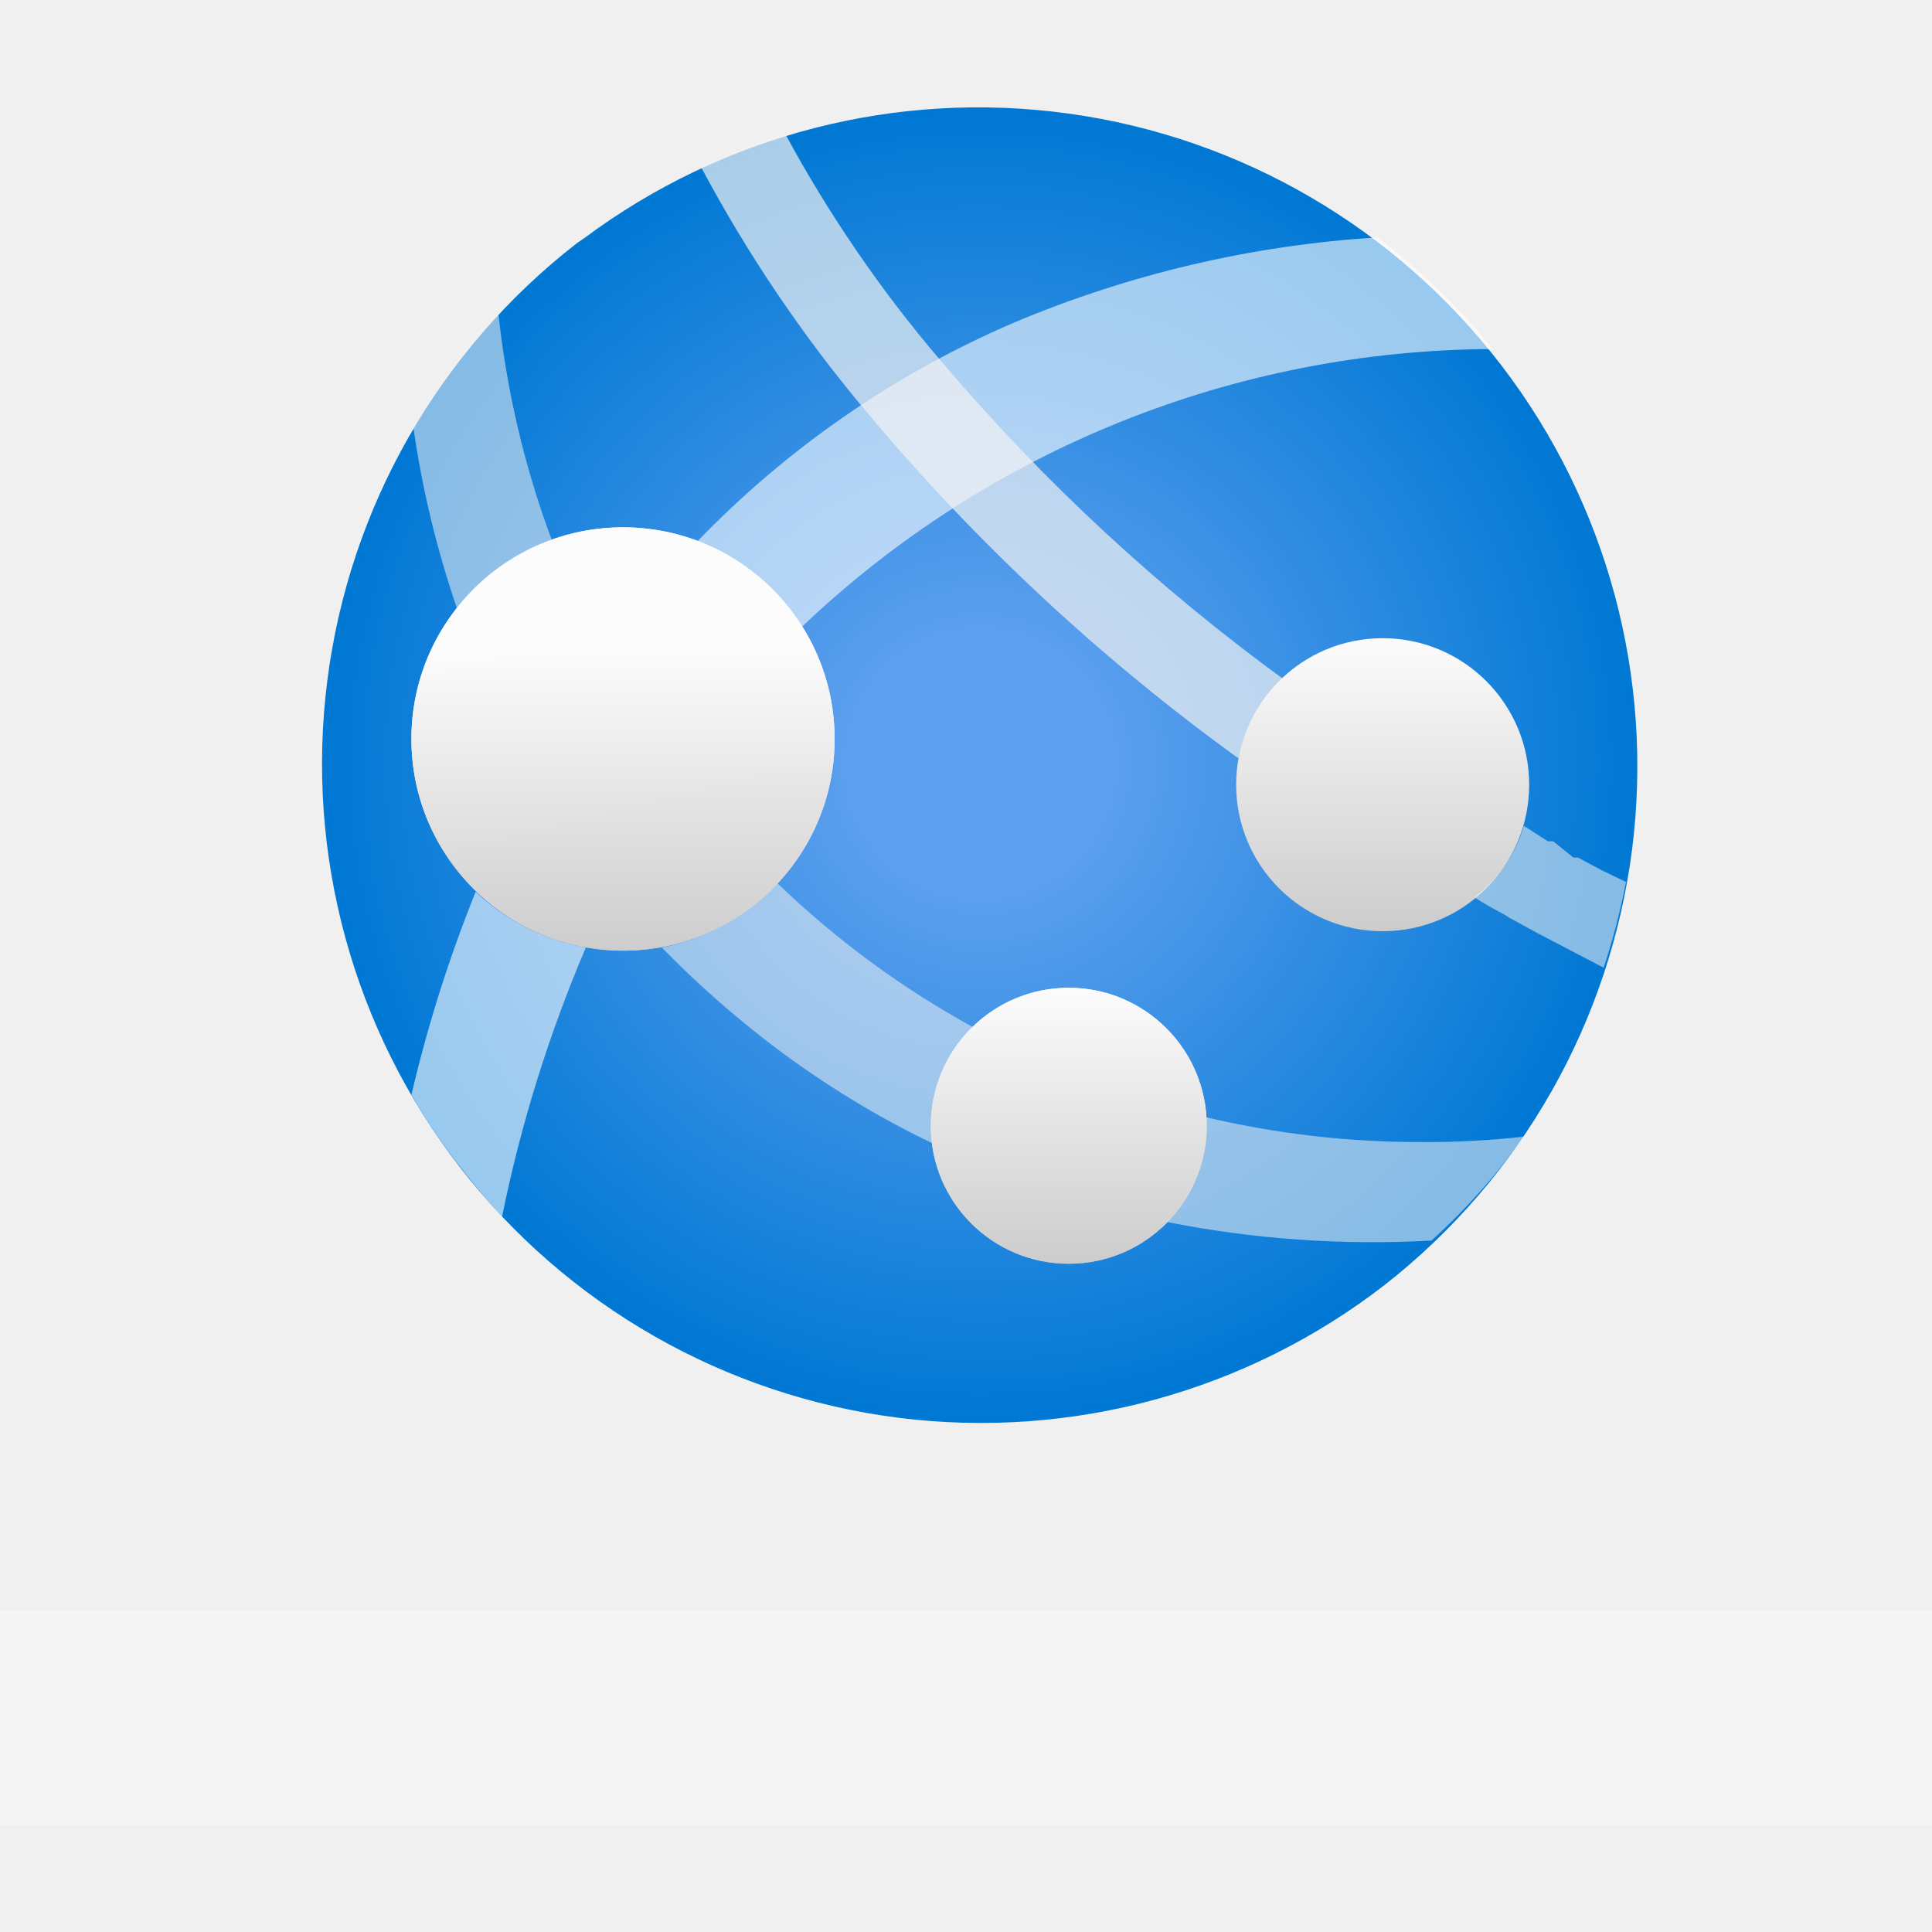
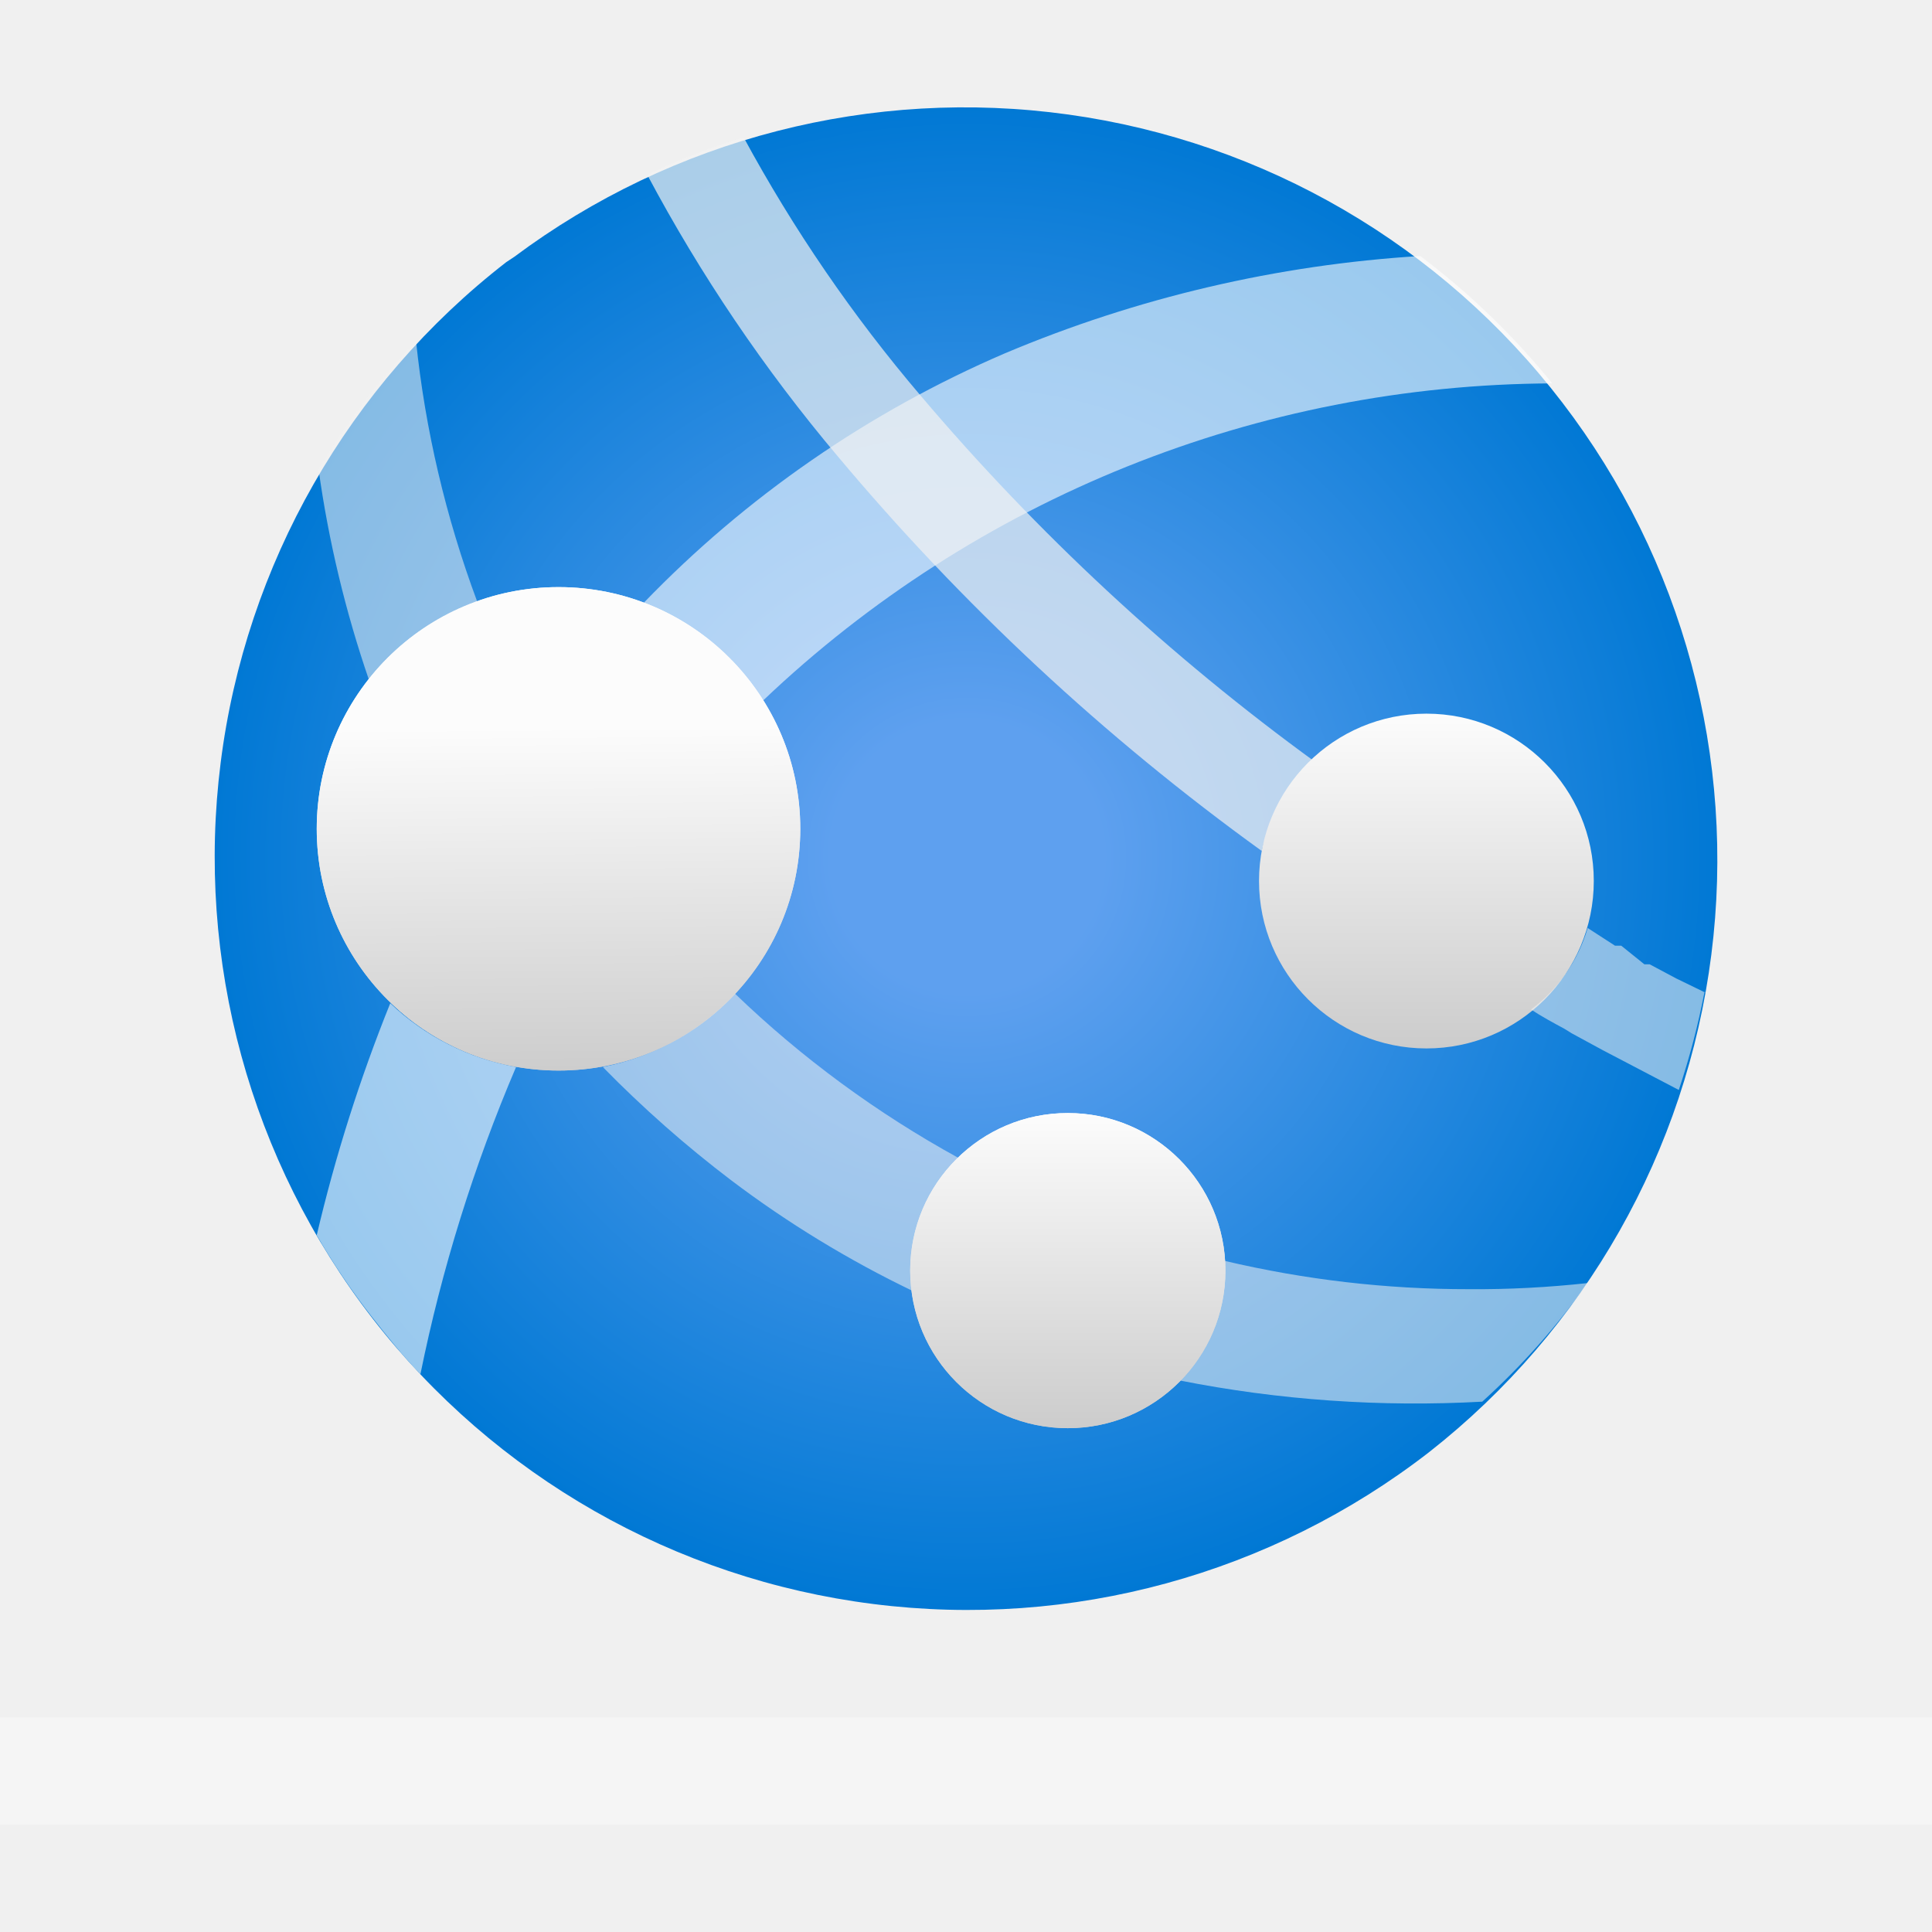
<svg xmlns="http://www.w3.org/2000/svg" width="18" height="18" viewBox="0 0 18 18" fill="none">
-   <path d="M12.904 11.969C11.617 12.967 9.986 13.413 8.37 13.209C6.754 13.004 5.286 12.166 4.288 10.879C3.29 9.592 2.844 7.961 3.049 6.345C3.253 4.729 4.091 3.261 5.378 2.263L5.443 2.219C6.738 1.253 8.361 0.836 9.961 1.059C11.561 1.281 13.009 2.125 13.991 3.408C14.973 4.691 15.409 6.31 15.206 7.912C15.002 9.515 14.175 10.973 12.904 11.969" fill="url(#paint0_radial_203_43)" />
-   <path opacity="0.6" d="M7.473 5.838C9.209 4.186 11.511 3.261 13.908 3.252C13.593 2.863 13.232 2.514 12.832 2.212C11.666 2.284 10.521 2.553 9.444 3.007C8.336 3.483 7.335 4.175 6.498 5.043C6.9 5.196 7.242 5.475 7.473 5.838V5.838Z" fill="white" />
-   <path opacity="0.6" d="M4.432 8.308C4.184 8.922 3.984 9.555 3.833 10.2C3.966 10.432 4.116 10.654 4.281 10.864C4.411 11.03 4.533 11.182 4.678 11.334C4.852 10.474 5.114 9.635 5.458 8.828C5.072 8.759 4.716 8.578 4.432 8.308V8.308Z" fill="white" />
-   <path opacity="0.55" d="M5.14 5.029C4.885 4.345 4.718 3.631 4.642 2.906C4.339 3.224 4.072 3.575 3.847 3.953C3.929 4.538 4.067 5.113 4.259 5.672C4.485 5.378 4.791 5.155 5.14 5.029V5.029Z" fill="#F2F2F2" />
-   <path d="M5.804 8.857C6.893 8.857 7.776 7.974 7.776 6.885C7.776 5.796 6.893 4.913 5.804 4.913C4.716 4.913 3.833 5.796 3.833 6.885C3.833 7.974 4.716 8.857 5.804 8.857Z" fill="url(#paint1_linear_203_43)" />
-   <path opacity="0.55" d="M8.679 10.489C8.679 10.318 8.714 10.148 8.781 9.991C8.848 9.833 8.946 9.691 9.069 9.572C8.403 9.207 7.789 8.755 7.242 8.228C6.956 8.538 6.579 8.748 6.166 8.828C6.491 9.161 6.841 9.47 7.213 9.752C7.675 10.101 8.171 10.404 8.693 10.655C8.685 10.6 8.68 10.544 8.679 10.489Z" fill="#F2F2F2" />
-   <path opacity="0.55" d="M13.229 10.64C12.558 10.641 11.889 10.563 11.236 10.409C11.239 10.436 11.239 10.463 11.236 10.489C11.236 10.655 11.204 10.82 11.141 10.973C11.077 11.127 10.985 11.267 10.867 11.384C11.68 11.546 12.51 11.604 13.337 11.558C13.658 11.268 13.946 10.943 14.197 10.59C13.875 10.626 13.552 10.643 13.229 10.64Z" fill="#F2F2F2" />
-   <path d="M9.957 11.774C10.667 11.774 11.243 11.199 11.243 10.489C11.243 9.779 10.667 9.203 9.957 9.203C9.247 9.203 8.672 9.779 8.672 10.489C8.672 11.199 9.247 11.774 9.957 11.774Z" fill="url(#paint2_linear_203_43)" />
-   <path opacity="0.7" d="M11.539 7.066C11.603 6.783 11.757 6.529 11.979 6.343C10.79 5.479 9.709 4.475 8.758 3.353C8.204 2.703 7.72 1.996 7.314 1.244C7.044 1.325 6.781 1.427 6.527 1.548C6.962 2.366 7.482 3.136 8.079 3.844C9.095 5.057 10.257 6.139 11.539 7.066V7.066Z" fill="#F2F2F2" />
-   <path d="M12.882 8.676C13.636 8.676 14.247 8.065 14.247 7.311C14.247 6.557 13.636 5.946 12.882 5.946C12.128 5.946 11.517 6.557 11.517 7.311C11.517 8.065 12.128 8.676 12.882 8.676Z" fill="url(#paint3_linear_203_43)" />
-   <path opacity="0.55" d="M15.172 8.228L14.919 8.106L14.702 7.99H14.659L14.471 7.838H14.421L14.197 7.694C14.119 7.96 13.957 8.193 13.734 8.358C13.821 8.416 13.915 8.467 14.009 8.517L14.067 8.553L14.319 8.691L14.941 9.016C15.028 8.753 15.098 8.485 15.15 8.214L15.172 8.228Z" fill="#F2F2F2" />
-   <path d="M5.804 8.857C6.893 8.857 7.776 7.974 7.776 6.885C7.776 5.796 6.893 4.913 5.804 4.913C4.716 4.913 3.833 5.796 3.833 6.885C3.833 7.974 4.716 8.857 5.804 8.857Z" fill="url(#paint4_linear_203_43)" />
-   <path d="M9.957 11.774C10.667 11.774 11.243 11.199 11.243 10.489C11.243 9.779 10.667 9.203 9.957 9.203C9.247 9.203 8.672 9.779 8.672 10.489C8.672 11.199 9.247 11.774 9.957 11.774Z" fill="url(#paint5_linear_203_43)" />
-   <rect y="15" width="18" height="2" fill="#F5F5F5" />
+   <path d="M13.315 13.529C11.844 14.669 9.981 15.178 8.135 14.944C6.289 14.711 4.611 13.754 3.471 12.284C2.331 10.813 1.822 8.95 2.056 7.105C2.289 5.259 3.247 3.582 4.717 2.442L4.791 2.393C6.27 1.289 8.125 0.813 9.953 1.067C11.781 1.321 13.435 2.285 14.556 3.751C15.678 5.216 16.177 7.064 15.944 8.895C15.712 10.725 14.767 12.39 13.315 13.529" fill="url(#paint0_radial_206_82)" />
+   <path opacity="0.6" d="M7.11 6.526C9.094 4.639 11.724 3.583 14.462 3.572C14.102 3.128 13.689 2.729 13.232 2.385C11.9 2.467 10.592 2.773 9.362 3.292C8.097 3.836 6.952 4.626 5.996 5.618C6.456 5.793 6.846 6.111 7.11 6.526V6.526Z" fill="white" />
+   <path opacity="0.6" d="M3.636 9.347C3.353 10.049 3.124 10.771 2.951 11.508C3.104 11.773 3.275 12.026 3.463 12.267C3.611 12.457 3.752 12.63 3.917 12.803C4.116 11.821 4.415 10.862 4.808 9.941C4.367 9.862 3.96 9.656 3.636 9.347V9.347Z" fill="white" />
+   <path opacity="0.55" d="M4.445 5.602C4.154 4.82 3.962 4.006 3.876 3.176C3.529 3.54 3.225 3.941 2.968 4.373C3.061 5.041 3.219 5.698 3.438 6.336C3.697 6 4.046 5.745 4.445 5.602V5.602Z" fill="#F2F2F2" />
+   <path d="M5.204 9.974C6.448 9.974 7.456 8.965 7.456 7.722C7.456 6.478 6.448 5.47 5.204 5.47C3.96 5.47 2.951 6.478 2.951 7.722C2.951 8.965 3.96 9.974 5.204 9.974Z" fill="url(#paint1_linear_206_82)" />
+   <path opacity="0.55" d="M8.488 11.838C8.488 11.643 8.528 11.449 8.604 11.269C8.681 11.089 8.793 10.926 8.933 10.79C8.173 10.373 7.471 9.858 6.846 9.256C6.519 9.609 6.089 9.849 5.616 9.941C5.989 10.322 6.389 10.675 6.813 10.997C7.341 11.396 7.908 11.741 8.504 12.028C8.495 11.965 8.489 11.902 8.488 11.838Z" fill="#F2F2F2" />
+   <path opacity="0.55" d="M13.686 12.011C12.919 12.012 12.155 11.923 11.409 11.747C11.413 11.777 11.413 11.808 11.409 11.838C11.409 12.028 11.372 12.216 11.3 12.391C11.228 12.567 11.122 12.726 10.988 12.861C11.916 13.045 12.865 13.111 13.81 13.059C14.176 12.727 14.506 12.357 14.792 11.954C14.425 11.994 14.055 12.014 13.686 12.011Z" fill="#F2F2F2" />
+   <path d="M9.948 13.306C10.759 13.306 11.417 12.649 11.417 11.838C11.417 11.027 10.759 10.37 9.948 10.37C9.137 10.37 8.48 11.027 8.48 11.838C8.48 12.649 9.137 13.306 9.948 13.306Z" fill="url(#paint2_linear_206_82)" />
+   <path opacity="0.7" d="M11.755 7.928C11.828 7.605 12.005 7.315 12.259 7.103C10.9 6.116 9.665 4.969 8.579 3.688C7.946 2.945 7.393 2.138 6.928 1.279C6.62 1.372 6.32 1.487 6.029 1.626C6.526 2.56 7.121 3.44 7.803 4.249C8.963 5.634 10.29 6.87 11.755 7.928V7.928Z" fill="#F2F2F2" />
+   <path d="M13.29 9.768C14.151 9.768 14.849 9.069 14.849 8.208C14.849 7.347 14.151 6.649 13.29 6.649C12.429 6.649 11.73 7.347 11.73 8.208C11.73 9.069 12.429 9.768 13.29 9.768Z" fill="url(#paint3_linear_206_82)" />
+   <path opacity="0.55" d="M15.905 9.256L15.617 9.116L15.369 8.984H15.32L15.105 8.811H15.047L14.792 8.646C14.703 8.949 14.518 9.216 14.264 9.405C14.363 9.471 14.47 9.528 14.577 9.586L14.643 9.627L14.932 9.784L15.641 10.155C15.741 9.856 15.821 9.55 15.881 9.24L15.905 9.256Z" fill="#F2F2F2" />
+   <path d="M5.204 9.974C6.448 9.974 7.456 8.965 7.456 7.722C7.456 6.478 6.448 5.47 5.204 5.47C3.96 5.47 2.951 6.478 2.951 7.722C2.951 8.965 3.96 9.974 5.204 9.974Z" fill="url(#paint4_linear_206_82)" />
+   <path d="M9.948 13.306C10.759 13.306 11.417 12.649 11.417 11.838C11.417 11.027 10.759 10.37 9.948 10.37C9.137 10.37 8.48 11.027 8.48 11.838C8.48 12.649 9.137 13.306 9.948 13.306Z" fill="url(#paint5_linear_206_82)" />
+   <rect y="16" width="18" height="1" fill="#F5F5F5" />
  <defs>
-     <radialGradient id="paint0_radial_203_43" cx="0" cy="0" r="1" gradientUnits="userSpaceOnUse" gradientTransform="translate(9.135 7.11537) scale(6.13925)">
+     <radialGradient id="paint0_radial_206_82" cx="0" cy="0" r="1" gradientUnits="userSpaceOnUse" gradientTransform="translate(9.00891 7.98487) scale(7.01376 7.01214)">
      <stop offset="0.18" stop-color="#5EA0EF" />
      <stop offset="1" stop-color="#0078D4" />
    </radialGradient>
-     <linearGradient id="paint1_linear_203_43" x1="5.819" y1="8.907" x2="5.797" y2="6.054" gradientUnits="userSpaceOnUse">
+     <linearGradient id="paint1_linear_206_82" x1="5.22" y1="10.031" x2="5.196" y2="6.773" gradientUnits="userSpaceOnUse">
      <stop stop-color="#CCCCCC" />
      <stop offset="1" stop-color="#FCFCFC" />
    </linearGradient>
-     <linearGradient id="paint2_linear_203_43" x1="9.957" y1="11.774" x2="9.957" y2="9.211" gradientUnits="userSpaceOnUse">
+     <linearGradient id="paint2_linear_206_82" x1="9.948" y1="13.306" x2="9.948" y2="10.378" gradientUnits="userSpaceOnUse">
      <stop stop-color="#CCCCCC" />
      <stop offset="1" stop-color="#FCFCFC" />
    </linearGradient>
-     <linearGradient id="paint3_linear_203_43" x1="12.882" y1="8.669" x2="12.882" y2="5.946" gradientUnits="userSpaceOnUse">
+     <linearGradient id="paint3_linear_206_82" x1="13.29" y1="9.759" x2="13.29" y2="6.649" gradientUnits="userSpaceOnUse">
      <stop stop-color="#CCCCCC" />
      <stop offset="1" stop-color="#FCFCFC" />
    </linearGradient>
-     <linearGradient id="paint4_linear_203_43" x1="5.819" y1="8.907" x2="5.797" y2="6.054" gradientUnits="userSpaceOnUse">
+     <linearGradient id="paint4_linear_206_82" x1="5.22" y1="10.031" x2="5.196" y2="6.773" gradientUnits="userSpaceOnUse">
      <stop stop-color="#CCCCCC" />
      <stop offset="1" stop-color="#FCFCFC" />
    </linearGradient>
-     <linearGradient id="paint5_linear_203_43" x1="9.957" y1="11.774" x2="9.957" y2="9.211" gradientUnits="userSpaceOnUse">
+     <linearGradient id="paint5_linear_206_82" x1="9.948" y1="13.306" x2="9.948" y2="10.378" gradientUnits="userSpaceOnUse">
      <stop stop-color="#CCCCCC" />
      <stop offset="1" stop-color="#FCFCFC" />
    </linearGradient>
  </defs>
</svg>
